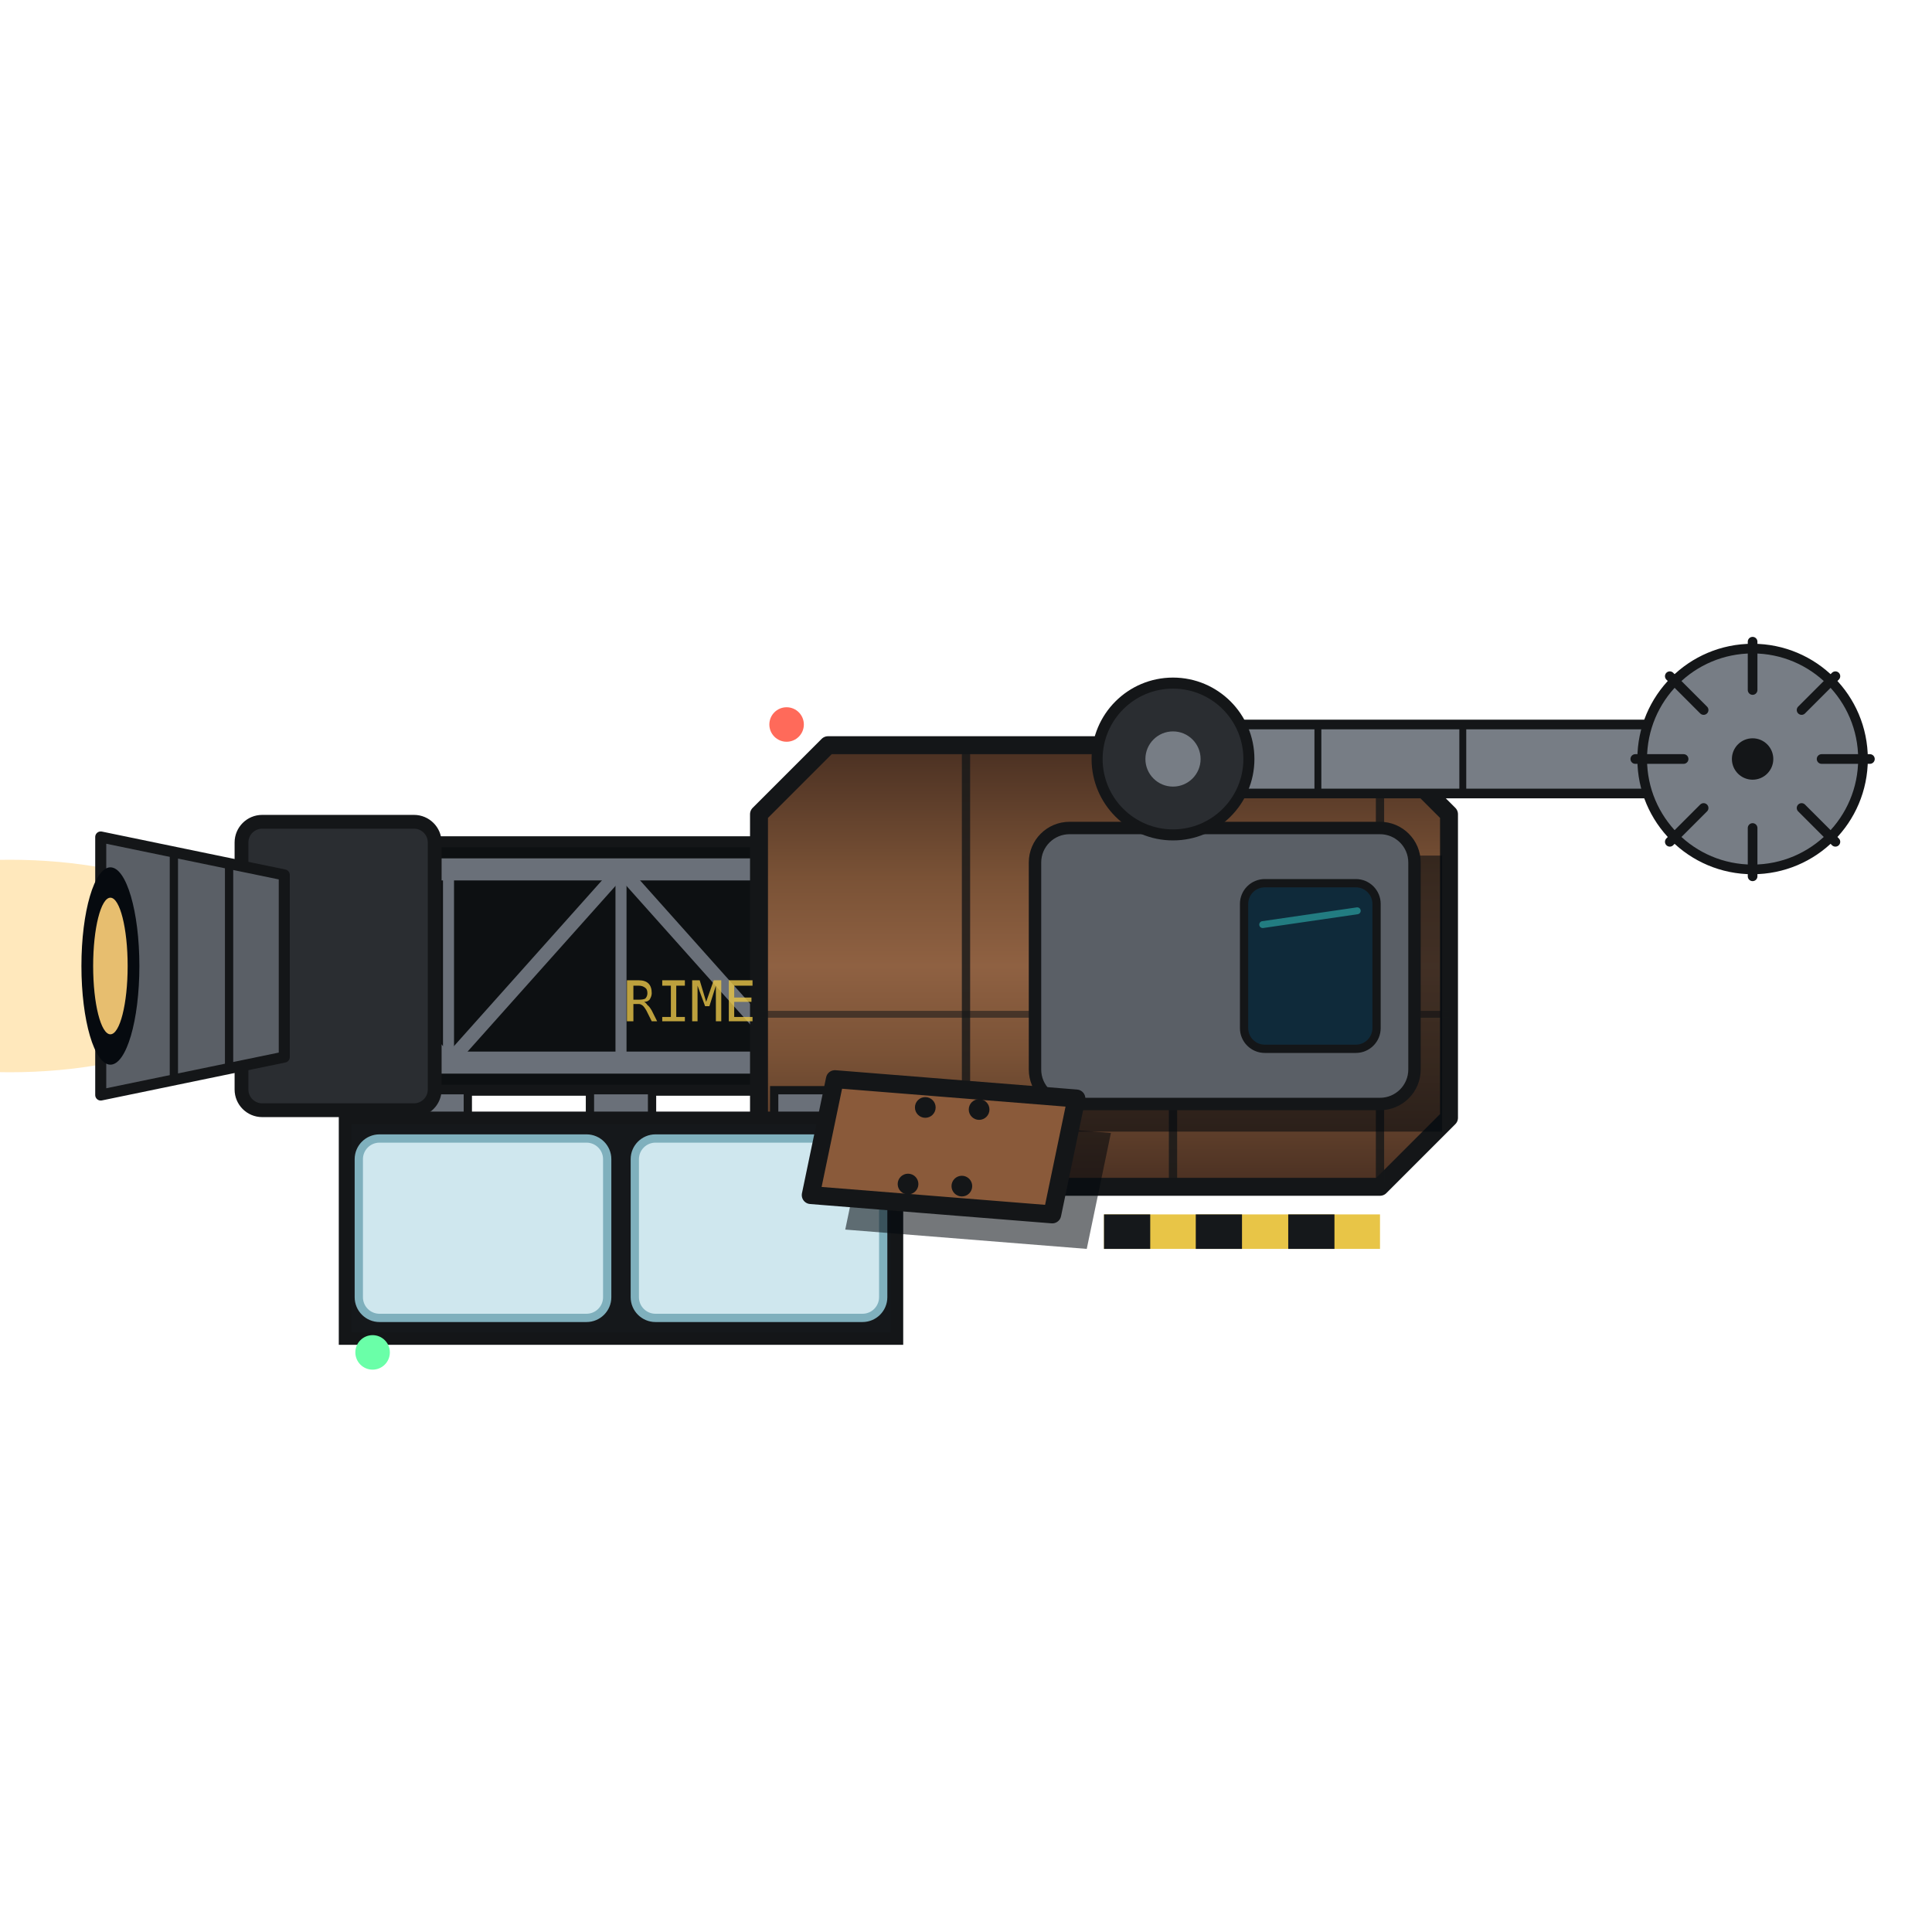
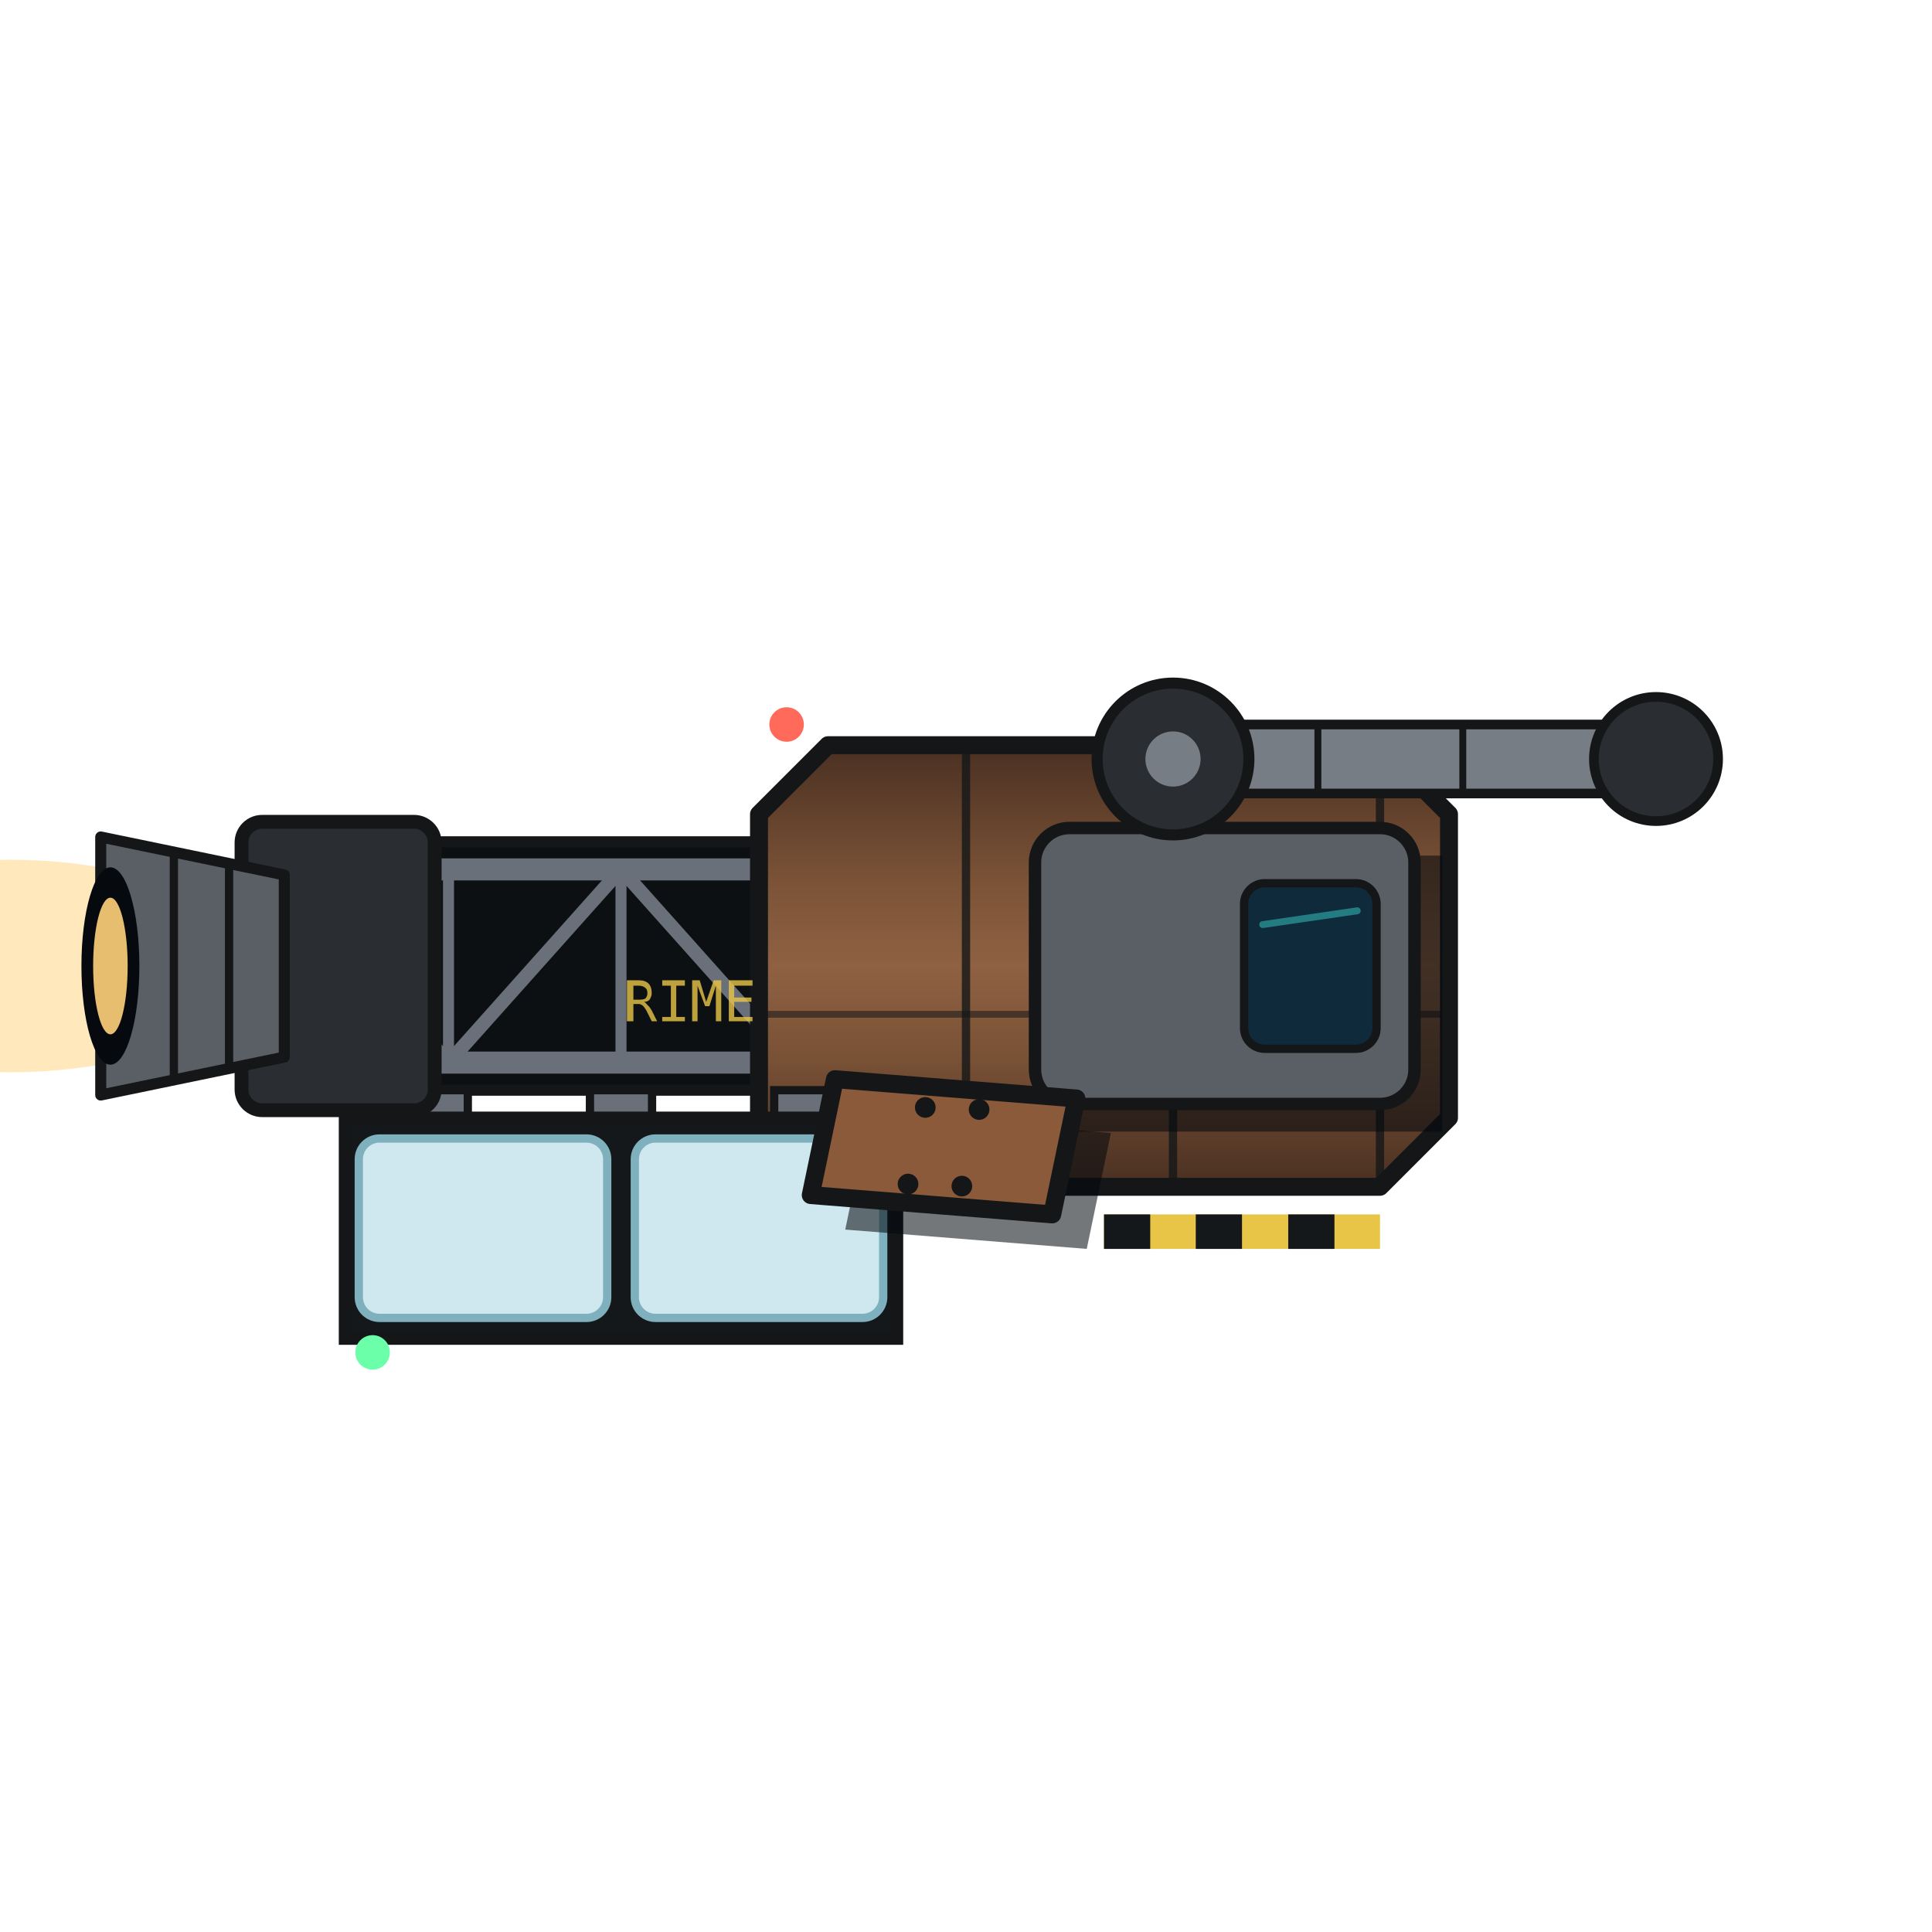
<svg xmlns="http://www.w3.org/2000/svg" viewBox="-14.00 -14.00 28.00 28.00">
  <defs>
    <linearGradient id="bfOld" x1="0" y1="0" x2="0" y2="1">
      <stop offset="0" stop-color="#4a3022" />
      <stop offset="0.3" stop-color="#7a5236" />
      <stop offset="0.5" stop-color="#8f6142" />
      <stop offset="0.7" stop-color="#7a5236" />
      <stop offset="1" stop-color="#4a3022" />
    </linearGradient>
  </defs>
  <ellipse cx="-13.86" cy="0.00" rx="3.52" ry="1.54" fill="#ffd27a" opacity="0.5" />
  <rect x="-10.00" y="-1.80" width="16.00" height="3.60" rx="0.0" fill="#0d1012" stroke="#141618" stroke-width="0.16" />
  <line x1="-10.00" y1="-1.40" x2="6.00" y2="-1.40" stroke="#6a7079" stroke-width="0.32" stroke-linecap="round" />
  <line x1="-10.00" y1="1.40" x2="6.00" y2="1.40" stroke="#6a7079" stroke-width="0.32" stroke-linecap="round" />
  <line x1="-10.00" y1="-1.40" x2="-7.50" y2="1.40" stroke="#6a7079" stroke-width="0.2" stroke-linecap="round" />
  <line x1="-10.00" y1="-1.40" x2="-10.00" y2="1.40" stroke="#6a7079" stroke-width="0.16" stroke-linecap="round" />
  <line x1="-7.50" y1="1.40" x2="-5.00" y2="-1.40" stroke="#6a7079" stroke-width="0.2" stroke-linecap="round" />
  <line x1="-7.50" y1="-1.40" x2="-7.50" y2="1.40" stroke="#6a7079" stroke-width="0.16" stroke-linecap="round" />
  <line x1="-5.00" y1="-1.40" x2="-2.50" y2="1.40" stroke="#6a7079" stroke-width="0.2" stroke-linecap="round" />
  <line x1="-5.00" y1="-1.40" x2="-5.00" y2="1.40" stroke="#6a7079" stroke-width="0.16" stroke-linecap="round" />
  <line x1="-2.50" y1="1.40" x2="0.00" y2="-1.40" stroke="#6a7079" stroke-width="0.2" stroke-linecap="round" />
  <line x1="-2.50" y1="-1.40" x2="-2.50" y2="1.40" stroke="#6a7079" stroke-width="0.16" stroke-linecap="round" />
  <line x1="0.00" y1="-1.40" x2="2.50" y2="1.40" stroke="#6a7079" stroke-width="0.2" stroke-linecap="round" />
  <line x1="0.00" y1="-1.40" x2="0.00" y2="1.40" stroke="#6a7079" stroke-width="0.16" stroke-linecap="round" />
  <line x1="2.50" y1="1.40" x2="5.00" y2="-1.40" stroke="#6a7079" stroke-width="0.2" stroke-linecap="round" />
  <line x1="2.50" y1="-1.40" x2="2.50" y2="1.40" stroke="#6a7079" stroke-width="0.16" stroke-linecap="round" />
  <polygon points="-2.00,-3.20 6.00,-3.20 7.00,-2.20 7.00,2.20 6.00,3.20 -2.00,3.20 -3.00,2.20 -3.00,-2.20" fill="url(#bfOld)" stroke="#141618" stroke-width="0.26" stroke-linejoin="round" />
  <clipPath id="c-bf-rime-old-1">
    <polygon points="-2.00,-3.20 6.00,-3.20 7.00,-2.20 7.00,2.20 6.00,3.20 -2.00,3.20 -3.00,2.20 -3.00,-2.20" />
  </clipPath>
  <g clip-path="url(#c-bf-rime-old-1)">
    <line x1="0.00" y1="-3.20" x2="0.00" y2="3.20" stroke="#141618" stroke-width="0.12" stroke-linecap="round" opacity="0.8" />
    <line x1="3.00" y1="-3.20" x2="3.00" y2="3.20" stroke="#141618" stroke-width="0.12" stroke-linecap="round" opacity="0.8" />
    <line x1="6.00" y1="-3.20" x2="6.00" y2="3.20" stroke="#141618" stroke-width="0.12" stroke-linecap="round" opacity="0.8" />
    <line x1="-3.00" y1="0.70" x2="7.00" y2="0.70" stroke="#141618" stroke-width="0.1" stroke-linecap="round" opacity="0.55" />
  </g>
  <rect x="1.40" y="-1.60" width="5.50" height="4.00" rx="0.0" fill="rgba(3,8,14,0.55)" stroke="none" stroke-width="0" />
  <rect x="1.00" y="-2.00" width="5.50" height="4.00" rx="0.5" fill="#5a5f66" stroke="#141618" stroke-width="0.18" />
  <rect x="4.03" y="-1.20" width="1.92" height="2.40" rx="0.3" fill="#0f2a3a" stroke="#141618" stroke-width="0.12" />
  <line x1="4.30" y1="-0.60" x2="5.67" y2="-0.80" stroke="#2fb3b0" stroke-width="0.1" stroke-linecap="round" opacity="0.6" />
  <rect x="3.00" y="-3.50" width="7.00" height="1.00" rx="0.0" fill="#777d85" stroke="#141618" stroke-width="0.14" />
  <line x1="5.10" y1="-3.50" x2="5.10" y2="-2.50" stroke="#141618" stroke-width="0.1" stroke-linecap="round" />
  <line x1="7.20" y1="-3.50" x2="7.20" y2="-2.50" stroke="#141618" stroke-width="0.1" stroke-linecap="round" />
  <circle cx="3.00" cy="-3.00" r="1.10" fill="#2a2d31" stroke="#141618" stroke-width="0.16" />
  <circle cx="3.00" cy="-3.00" r="0.40" fill="#777d85" stroke="none" stroke-width="0" />
-   <circle cx="11.40" cy="-3.00" r="1.60" fill="#777d85" stroke="#141618" stroke-width="0.14" />
-   <line x1="12.40" y1="-3.00" x2="13.10" y2="-3.00" stroke="#141618" stroke-width="0.14" stroke-linecap="round" />
-   <line x1="12.11" y1="-2.29" x2="12.60" y2="-1.80" stroke="#141618" stroke-width="0.14" stroke-linecap="round" />
-   <line x1="11.40" y1="-2.00" x2="11.40" y2="-1.30" stroke="#141618" stroke-width="0.14" stroke-linecap="round" />
-   <line x1="10.69" y1="-2.29" x2="10.20" y2="-1.80" stroke="#141618" stroke-width="0.14" stroke-linecap="round" />
-   <line x1="10.40" y1="-3.00" x2="9.70" y2="-3.00" stroke="#141618" stroke-width="0.14" stroke-linecap="round" />
-   <line x1="10.69" y1="-3.71" x2="10.20" y2="-4.20" stroke="#141618" stroke-width="0.14" stroke-linecap="round" />
-   <line x1="11.40" y1="-4.00" x2="11.40" y2="-4.70" stroke="#141618" stroke-width="0.14" stroke-linecap="round" />
-   <line x1="12.11" y1="-3.71" x2="12.60" y2="-4.20" stroke="#141618" stroke-width="0.14" stroke-linecap="round" />
-   <circle cx="11.40" cy="-3.00" r="0.30" fill="#141618" stroke="none" stroke-width="0" />
+   <rect x="9.10" y="-3.90" width="1.80" height="1.80" rx="0.9" fill="#2a2d31" stroke="#141618" stroke-width="0.14" />
  <rect x="-8.12" y="1.80" width="0.90" height="0.40" rx="0.0" fill="#6a7079" stroke="#141618" stroke-width="0.12" />
  <rect x="-5.45" y="1.80" width="0.90" height="0.40" rx="0.0" fill="#6a7079" stroke="#141618" stroke-width="0.12" />
  <rect x="-2.78" y="1.80" width="0.90" height="0.40" rx="0.0" fill="#6a7079" stroke="#141618" stroke-width="0.12" />
  <rect x="-9.00" y="2.20" width="8.00" height="3.20" rx="0.0" fill="#15181b" stroke="#141618" stroke-width="0.18" />
  <rect x="-8.80" y="2.50" width="3.60" height="2.60" rx="0.3" fill="#cfe7ee" stroke="#7fb0bd" stroke-width="0.12" />
  <rect x="-4.80" y="2.50" width="3.60" height="2.60" rx="0.3" fill="#cfe7ee" stroke="#7fb0bd" stroke-width="0.12" />
  <rect x="-10.50" y="-2.09" width="2.80" height="4.18" rx="0.3" fill="#2a2d31" stroke="#141618" stroke-width="0.2" />
  <polygon points="-9.88,-1.32 -12.54,-1.87 -12.54,1.87 -9.88,1.32" fill="#5a5f66" stroke="#141618" stroke-width="0.16" stroke-linejoin="round" />
  <line x1="-10.68" y1="-1.48" x2="-10.68" y2="1.48" stroke="#141618" stroke-width="0.12" stroke-linecap="round" />
  <line x1="-11.48" y1="-1.65" x2="-11.48" y2="1.65" stroke="#141618" stroke-width="0.12" stroke-linecap="round" />
  <ellipse cx="-12.40" cy="0.00" rx="0.42" ry="1.43" fill="#060a0f" />
  <ellipse cx="-12.40" cy="0.00" rx="0.25" ry="0.99" fill="#ffd27a" opacity="0.9" />
  <text x="-4.00" y="0.80" font-family="IBM Plex Mono, monospace" font-size="0.80" fill="#e8c547" opacity="0.8" text-anchor="middle">RIME</text>
  <circle cx="-2.60" cy="-3.50" r="0.25" fill="#ff6a5a" stroke="none" stroke-width="0" />
  <circle cx="-8.60" cy="5.60" r="0.25" fill="#6affa8" stroke="none" stroke-width="0" />
  <rect x="2.00" y="3.60" width="4.00" height="0.50" rx="0.0" fill="#e8c547" stroke="none" stroke-width="0" />
  <rect x="2.00" y="3.60" width="0.67" height="0.50" rx="0.0" fill="#15181b" stroke="none" stroke-width="0" />
  <rect x="3.33" y="3.60" width="0.67" height="0.50" rx="0.0" fill="#15181b" stroke="none" stroke-width="0" />
  <rect x="4.67" y="3.60" width="0.67" height="0.50" rx="0.0" fill="#15181b" stroke="none" stroke-width="0" />
  <polygon points="-1.40,2.14 2.10,2.42 1.75,4.10 -1.75,3.82" fill="rgba(3,8,14,0.55)" stroke="none" stroke-width="0" stroke-linejoin="round" />
  <polygon points="-1.90,1.64 1.60,1.92 1.25,3.60 -2.25,3.32" fill="#8a5a3a" stroke="#141618" stroke-width="0.26" stroke-linejoin="round" />
  <circle cx="-0.59" cy="2.05" r="0.15" fill="#141618" stroke="none" stroke-width="0" />
  <circle cx="0.19" cy="2.08" r="0.15" fill="#141618" stroke="none" stroke-width="0" />
  <circle cx="-0.06" cy="3.19" r="0.15" fill="#141618" stroke="none" stroke-width="0" />
  <circle cx="-0.84" cy="3.16" r="0.15" fill="#141618" stroke="none" stroke-width="0" />
</svg>
